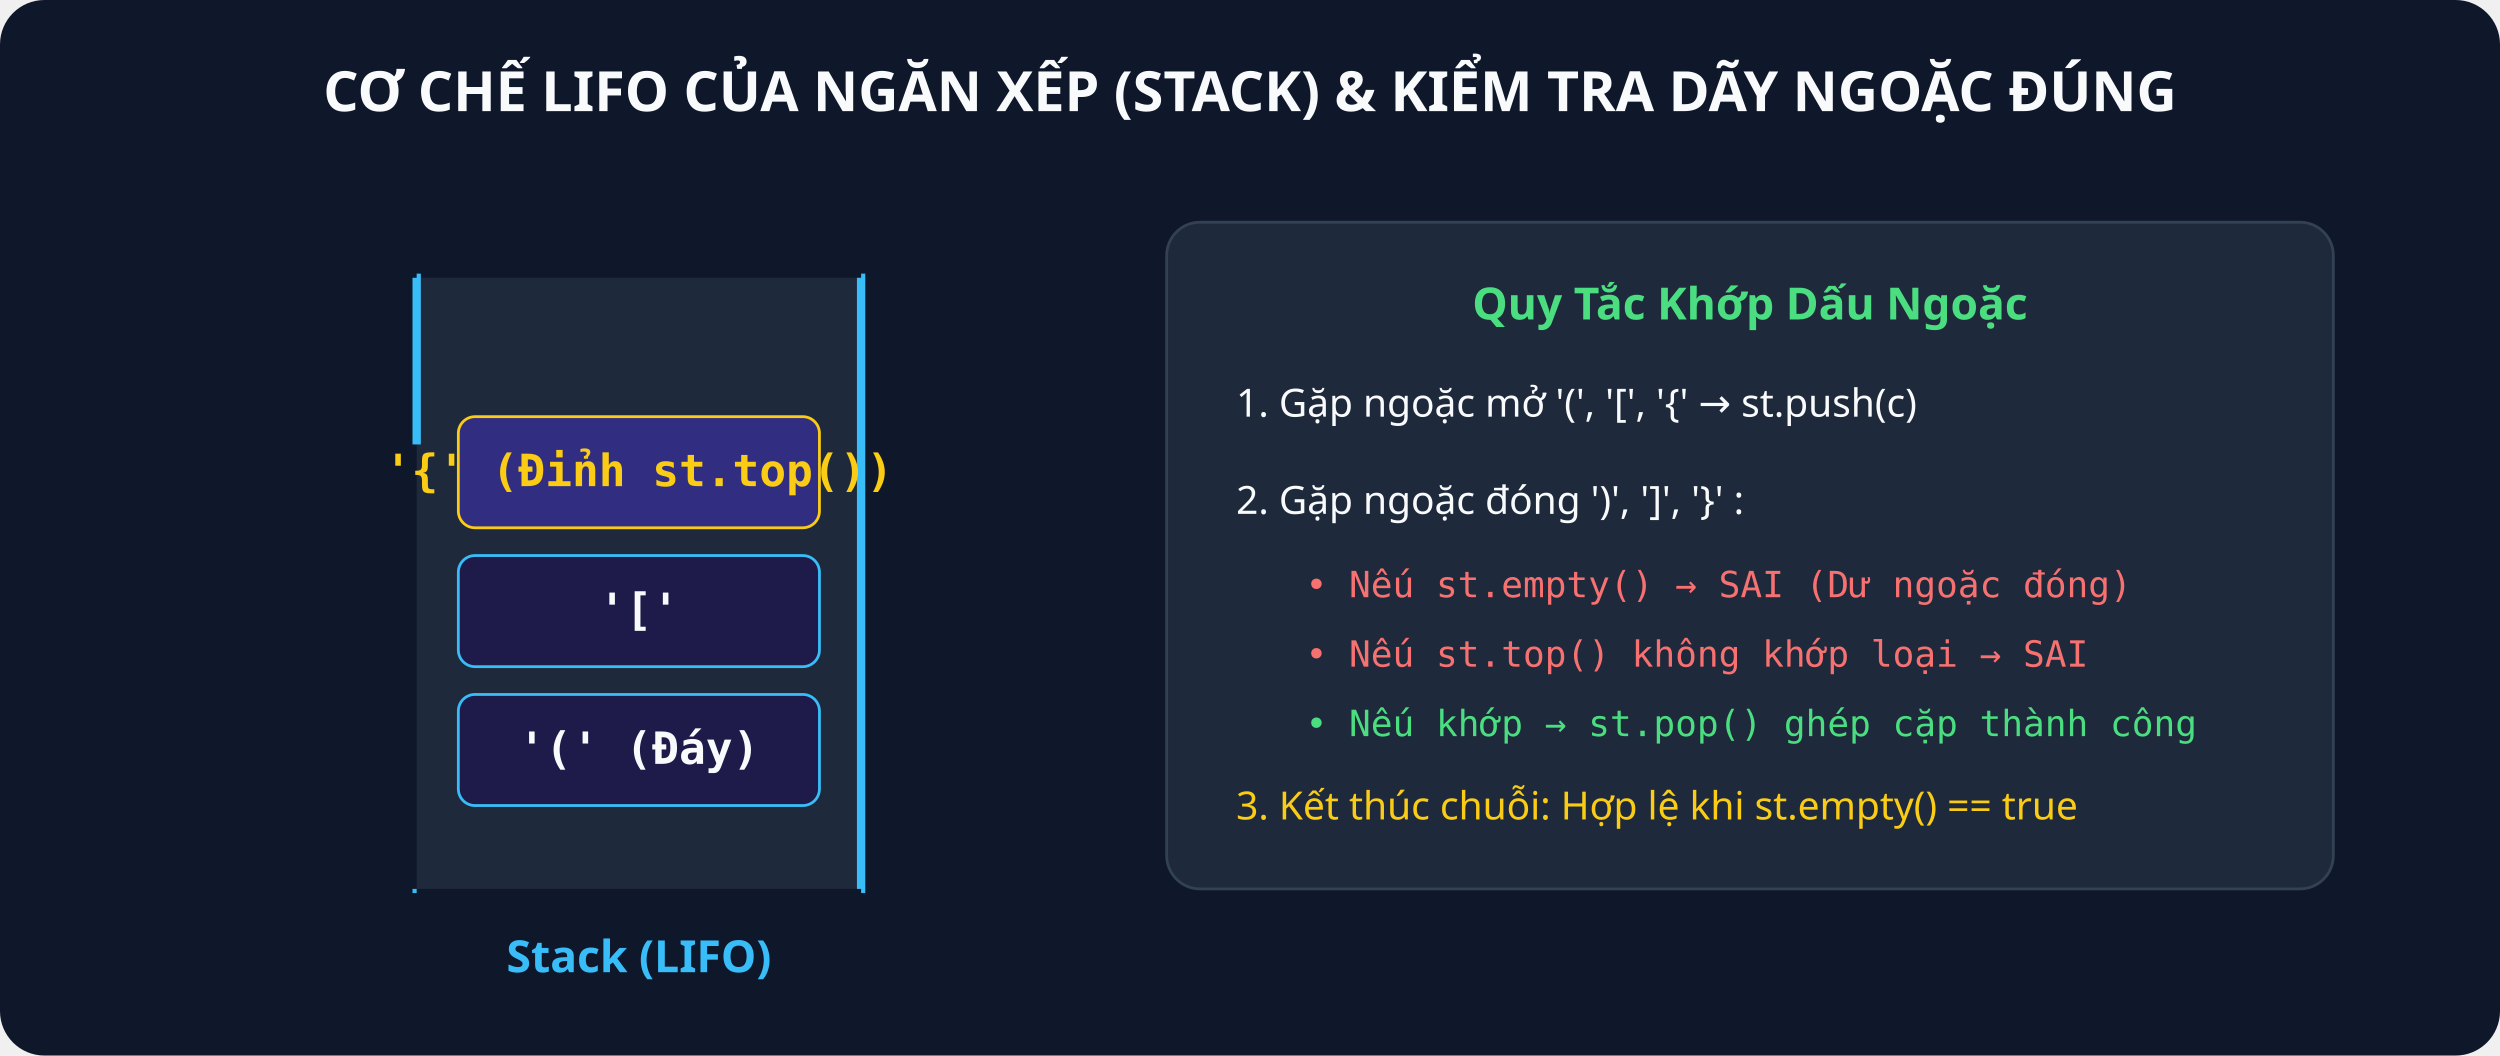
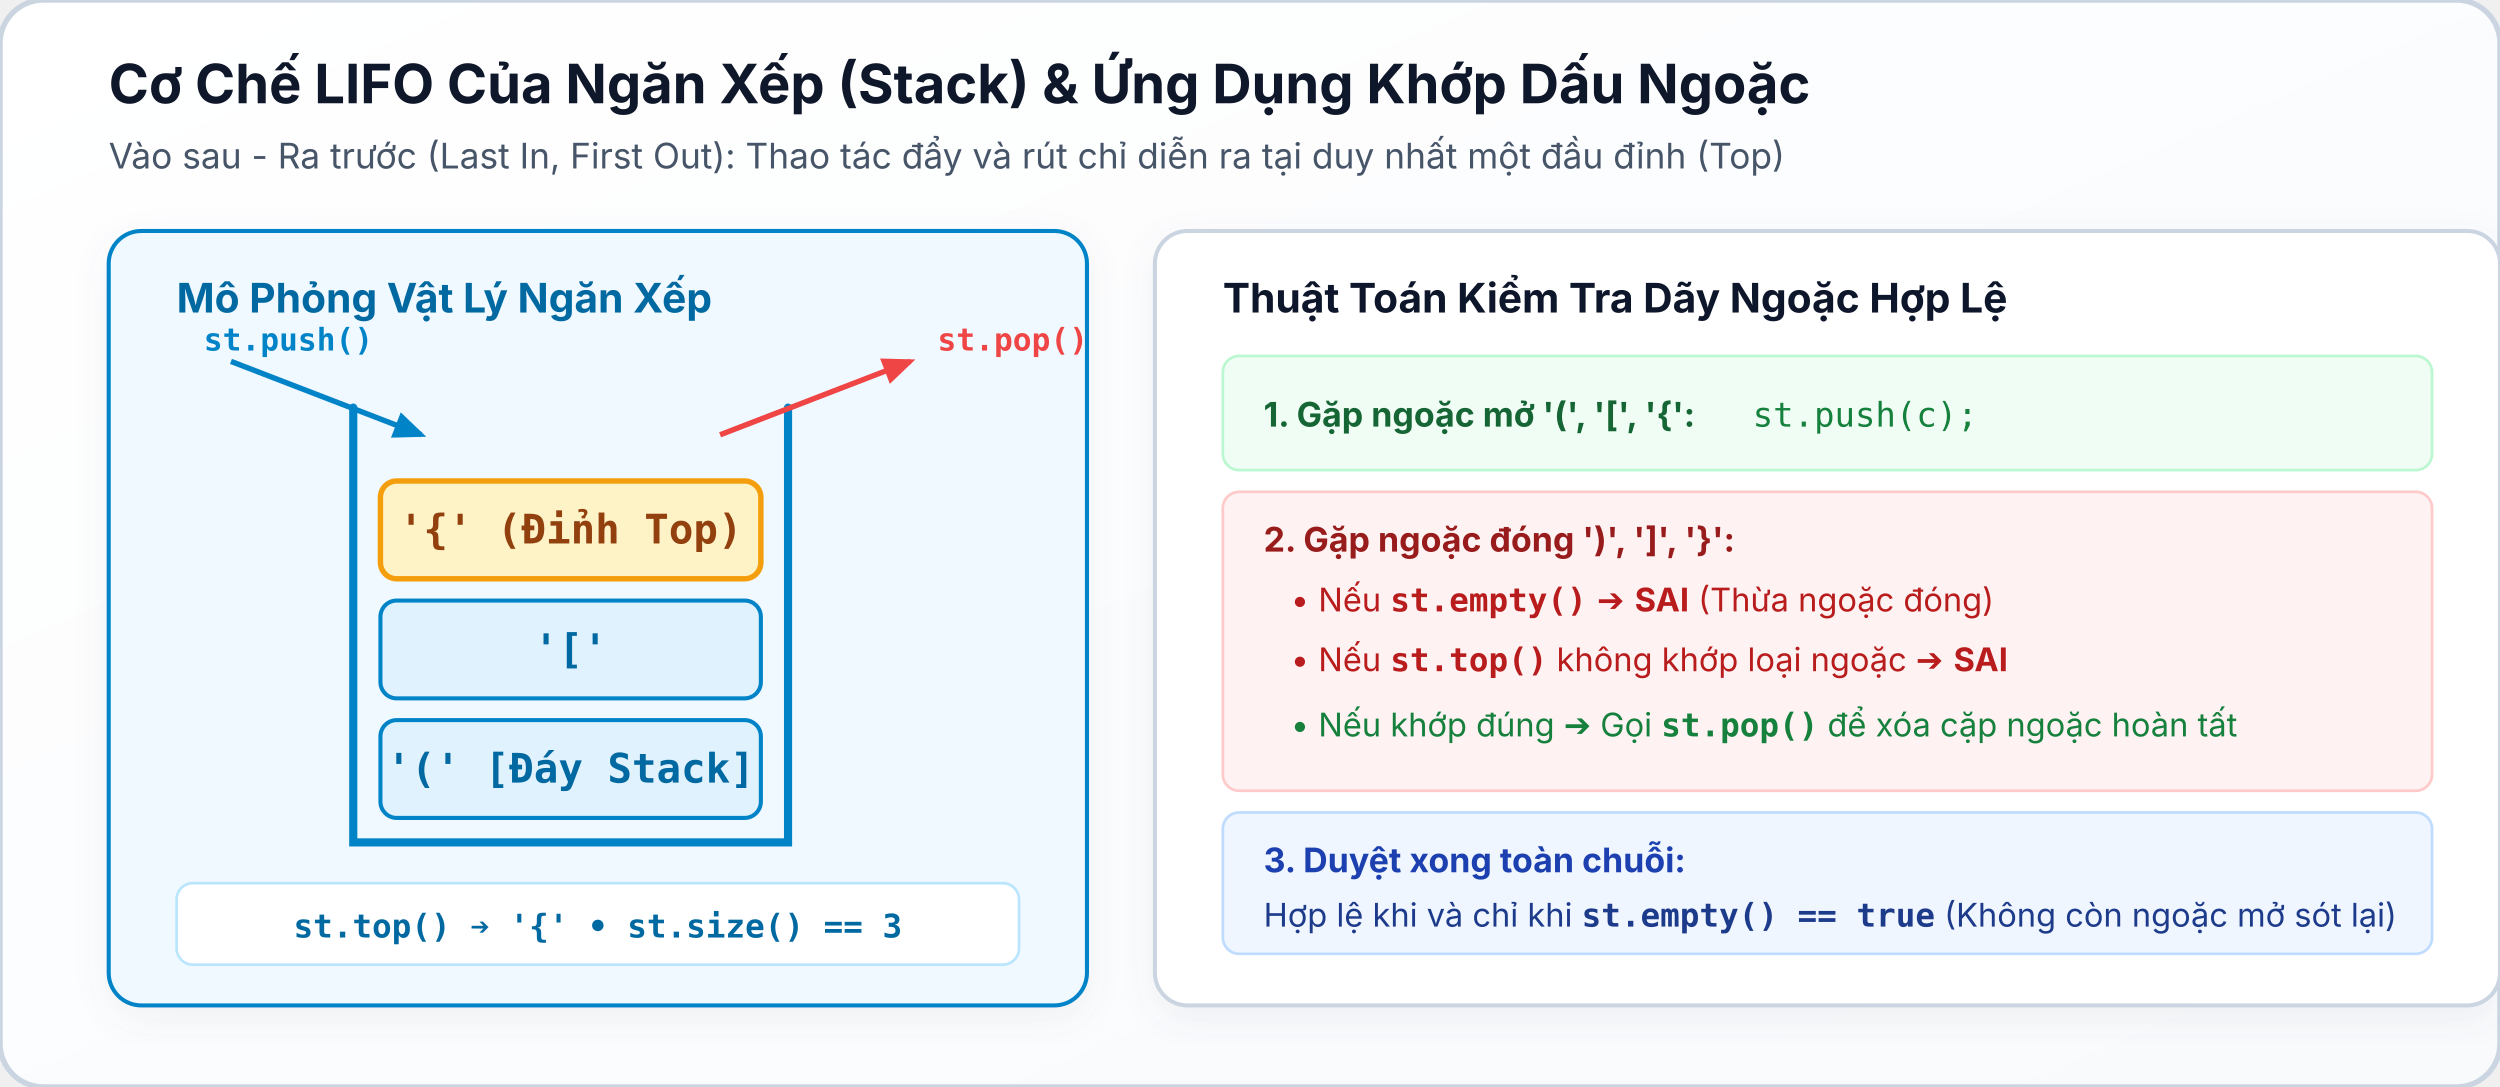
- <svg xmlns="http://www.w3.org/2000/svg" viewBox="0 0 900 380" width="100%" height="100%">
-   <rect width="900" height="380" fill="#0f172a" rx="16" />
-   <text x="450" y="40" fill="#f8fafc" font-family="system-ui, sans-serif" font-size="20" font-weight="bold" text-anchor="middle">CƠ CHẾ LIFO CỦA NGĂN XẾP (STACK) &amp; KIỂM TRA DÃY NGOẶC ĐÚNG</text>
-   <g transform="translate(100, 80)">
-     <rect x="50" y="20" width="160" height="220" fill="#1e293b" stroke="#38bdf8" stroke-width="3" stroke-dasharray="0 160 220 160" />
-     <text x="130" y="270" fill="#38bdf8" font-family="system-ui, sans-serif" font-size="16" font-weight="bold" text-anchor="middle">Stack (LIFO)</text>
-     <rect x="65" y="170" width="130" height="40" rx="6" fill="#1e1b4b" stroke="#38bdf8" />
-     <text x="130" y="195" fill="#f8fafc" font-family="monospace" font-size="16" font-weight="bold" text-anchor="middle">'(' (Đáy)</text>
-     <rect x="65" y="120" width="130" height="40" rx="6" fill="#1e1b4b" stroke="#38bdf8" />
-     <text x="130" y="145" fill="#f8fafc" font-family="monospace" font-size="16" font-weight="bold" text-anchor="middle">'['</text>
-     <rect x="65" y="70" width="130" height="40" rx="6" fill="#312e81" stroke="#facc15" />
-     <text x="130" y="95" fill="#facc15" font-family="monospace" font-size="16" font-weight="bold" text-anchor="middle">'{' (Đỉnh st.top())</text>
+ <svg xmlns="http://www.w3.org/2000/svg" viewBox="0 0 920 400" width="100%" height="100%">
+   <defs>
+     <linearGradient id="bgGrad" x1="0%" y1="0%" x2="100%" y2="100%">
+       <stop offset="0%" stop-color="#FFFFFF" />
+       <stop offset="100%" stop-color="#F8FAFC" />
+     </linearGradient>
+     <filter id="cardShadow" x="-5%" y="-5%" width="110%" height="110%">
+       <feDropShadow dx="0" dy="4" stdDeviation="6" flood-color="#64748B" flood-opacity="0.08" />
+     </filter>
+     <marker id="arrowPush" markerWidth="7" markerHeight="7" refX="5" refY="3.5" orient="auto">
+       <path d="M 0 1 L 6 3.5 L 0 6 Z" fill="#0284C7" />
+     </marker>
+     <marker id="arrowPop" markerWidth="7" markerHeight="7" refX="5" refY="3.5" orient="auto">
+       <path d="M 0 1 L 6 3.5 L 0 6 Z" fill="#EF4444" />
+     </marker>
+   </defs>
+   <rect width="920" height="400" rx="16" fill="url(#bgGrad)" stroke="#CBD5E1" stroke-width="2" />
+   <text x="40" y="38" fill="#0F172A" font-family="system-ui, -apple-system, sans-serif" font-size="20" font-weight="700">Cơ Chế LIFO Của Ngăn Xếp (Stack) &amp; Ứng Dụng Khớp Dấu Ngoặc</text>
+   <text x="40" y="62" fill="#475569" font-family="system-ui, -apple-system, sans-serif" font-size="13">Vào sau - Ra trước (Last In, First Out): Thao tác đẩy và rút chỉ diễn ra tại duy nhất một đầu đỉnh (Top)</text>
+   <g transform="translate(40, 85)">
+     <g transform="translate(0, 0)" filter="url(#cardShadow)">
+       <rect width="360" height="285" rx="12" fill="#F0F9FF" stroke="#0284C7" stroke-width="1.5" />
+       <text x="25" y="30" fill="#0369A1" font-family="system-ui, -apple-system, sans-serif" font-size="15" font-weight="700">Mô Phỏng Vật Lý Ngăn Xếp</text>
+       <path d="M 90 65 L 90 225 L 250 225 L 250 65" fill="none" stroke="#0284C7" stroke-width="3" stroke-linecap="round" />
+       <g transform="translate(100, 180)">
+         <rect width="140" height="36" rx="6" fill="#E0F2FE" stroke="#0284C7" stroke-width="1.5" />
+         <text x="70" y="23" fill="#0369A1" font-family="monospace" font-size="15" font-weight="700" text-anchor="middle">'('  [Đáy Stack]</text>
+       </g>
+       <g transform="translate(100, 136)">
+         <rect width="140" height="36" rx="6" fill="#E0F2FE" stroke="#0284C7" stroke-width="1.5" />
+         <text x="70" y="23" fill="#0369A1" font-family="monospace" font-size="15" font-weight="700" text-anchor="middle">'['</text>
+       </g>
+       <g transform="translate(100, 92)">
+         <rect width="140" height="36" rx="6" fill="#FEF3C7" stroke="#F59E0B" stroke-width="2" />
+         <text x="70" y="23" fill="#92400E" font-family="monospace" font-size="15" font-weight="700" text-anchor="middle">'{'  (Đỉnh Top)</text>
+       </g>
+       <path d="M 45 48 L 115 75" fill="none" stroke="#0284C7" stroke-width="2" marker-end="url(#arrowPush)" />
+       <text x="35" y="44" fill="#0284C7" font-family="monospace" font-size="11.5" font-weight="700">st.push()</text>
+       <path d="M 225 75 L 295 48" fill="none" stroke="#EF4444" stroke-width="2" marker-end="url(#arrowPop)" />
+       <text x="305" y="44" fill="#EF4444" font-family="monospace" font-size="11.5" font-weight="700">st.pop()</text>
+       <g transform="translate(25, 240)">
+         <rect width="310" height="30" rx="6" fill="#FFFFFF" stroke="#BAE6FD" stroke-width="1" />
+         <text x="155" y="20" fill="#0369A1" font-family="monospace" font-size="12" font-weight="700" text-anchor="middle">st.top() ➔ '{'  •  st.size() == 3</text>
+       </g>
+     </g>
+     <g transform="translate(385, 0)" filter="url(#cardShadow)">
+       <rect width="495" height="285" rx="12" fill="#FFFFFF" stroke="#CBD5E1" stroke-width="1.5" />
+       <text x="25" y="30" fill="#0F172A" font-family="system-ui, -apple-system, sans-serif" font-size="15" font-weight="700">Thuật Toán Kiểm Tra Dãy Ngoặc Hợp Lệ</text>
+       <g transform="translate(25, 46)">
+         <rect width="445" height="42" rx="6" fill="#F0FDF4" stroke="#BBF7D0" stroke-width="1" />
+         <text x="15" y="26" fill="#166534" font-family="system-ui, -apple-system, sans-serif" font-size="12.5" font-weight="700">1. Gặp ngoặc mở '(', '[', '{':</text>
+         <text x="195" y="26" fill="#15803D" font-family="monospace" font-size="12.5">st.push(c);</text>
+       </g>
+       <g transform="translate(25, 96)">
+         <rect width="445" height="110" rx="6" fill="#FEF2F2" stroke="#FECACA" stroke-width="1" />
+         <text x="15" y="22" fill="#991B1B" font-family="system-ui, -apple-system, sans-serif" font-size="12.5" font-weight="700">2. Gặp ngoặc đóng ')', ']', '}':</text>
+         <text x="25" y="44" fill="#B91C1C" font-family="system-ui, -apple-system, sans-serif" font-size="12">• Nếu <tspan font-family="monospace" font-weight="700">st.empty()</tspan> ➔ <tspan font-weight="700">SAI</tspan> (Thừa ngoặc đóng)</text>
+         <text x="25" y="66" fill="#B91C1C" font-family="system-ui, -apple-system, sans-serif" font-size="12">• Nếu <tspan font-family="monospace" font-weight="700">st.top()</tspan> không khớp loại ngoặc ➔ <tspan font-weight="700">SAI</tspan>
+         </text>
+         <text x="25" y="90" fill="#15803D" font-family="system-ui, -apple-system, sans-serif" font-size="12">• Nếu khớp đúng ➔ Gọi <tspan font-family="monospace" font-weight="700">st.pop()</tspan> để xóa cặp ngoặc hoàn tất</text>
+       </g>
+       <g transform="translate(25, 214)">
+         <rect width="445" height="52" rx="6" fill="#EFF6FF" stroke="#BFDBFE" stroke-width="1" />
+         <text x="15" y="22" fill="#1E40AF" font-family="system-ui, -apple-system, sans-serif" font-size="12.5" font-weight="700">3. Duyệt xong toàn chuỗi:</text>
+         <text x="15" y="42" fill="#1E3A8A" font-family="system-ui, -apple-system, sans-serif" font-size="12">Hợp lệ khi và chỉ khi <tspan font-family="monospace" font-weight="700">st.empty() == true</tspan> (Không còn ngoặc mở sót lại)</text>
+       </g>
+     </g>
  </g>
-   <rect x="420" y="80" width="420" height="240" rx="12" fill="#1e293b" stroke="#334155" stroke-width="1" />
-   <text x="630" y="115" fill="#4ade80" font-family="system-ui, sans-serif" font-size="16" font-weight="bold" text-anchor="middle">Quy Tắc Khớp Dấu Ngoặc</text>
-   <text x="445" y="150" fill="#f8fafc" font-family="system-ui, sans-serif" font-size="14">1. Gặp ngoặc mở '(', '[', '{' → st.push(c)</text>
-   <text x="445" y="185" fill="#f8fafc" font-family="system-ui, sans-serif" font-size="14">2. Gặp ngoặc đóng ')', ']', '}' :</text>
-   <text x="470" y="215" fill="#f87171" font-family="monospace" font-size="13">• Nếu st.empty() → SAI (Dư ngoặc đóng)</text>
-   <text x="470" y="240" fill="#f87171" font-family="monospace" font-size="13">• Nếu st.top() không khớp loại → SAI</text>
-   <text x="470" y="265" fill="#4ade80" font-family="monospace" font-size="13">• Nếu khớp → st.pop() ghép cặp thành công</text>
-   <text x="445" y="295" fill="#facc15" font-family="system-ui, sans-serif" font-size="14">3. Kết thúc chuỗi: Hợp lệ khi st.empty() == true</text>
</svg>
